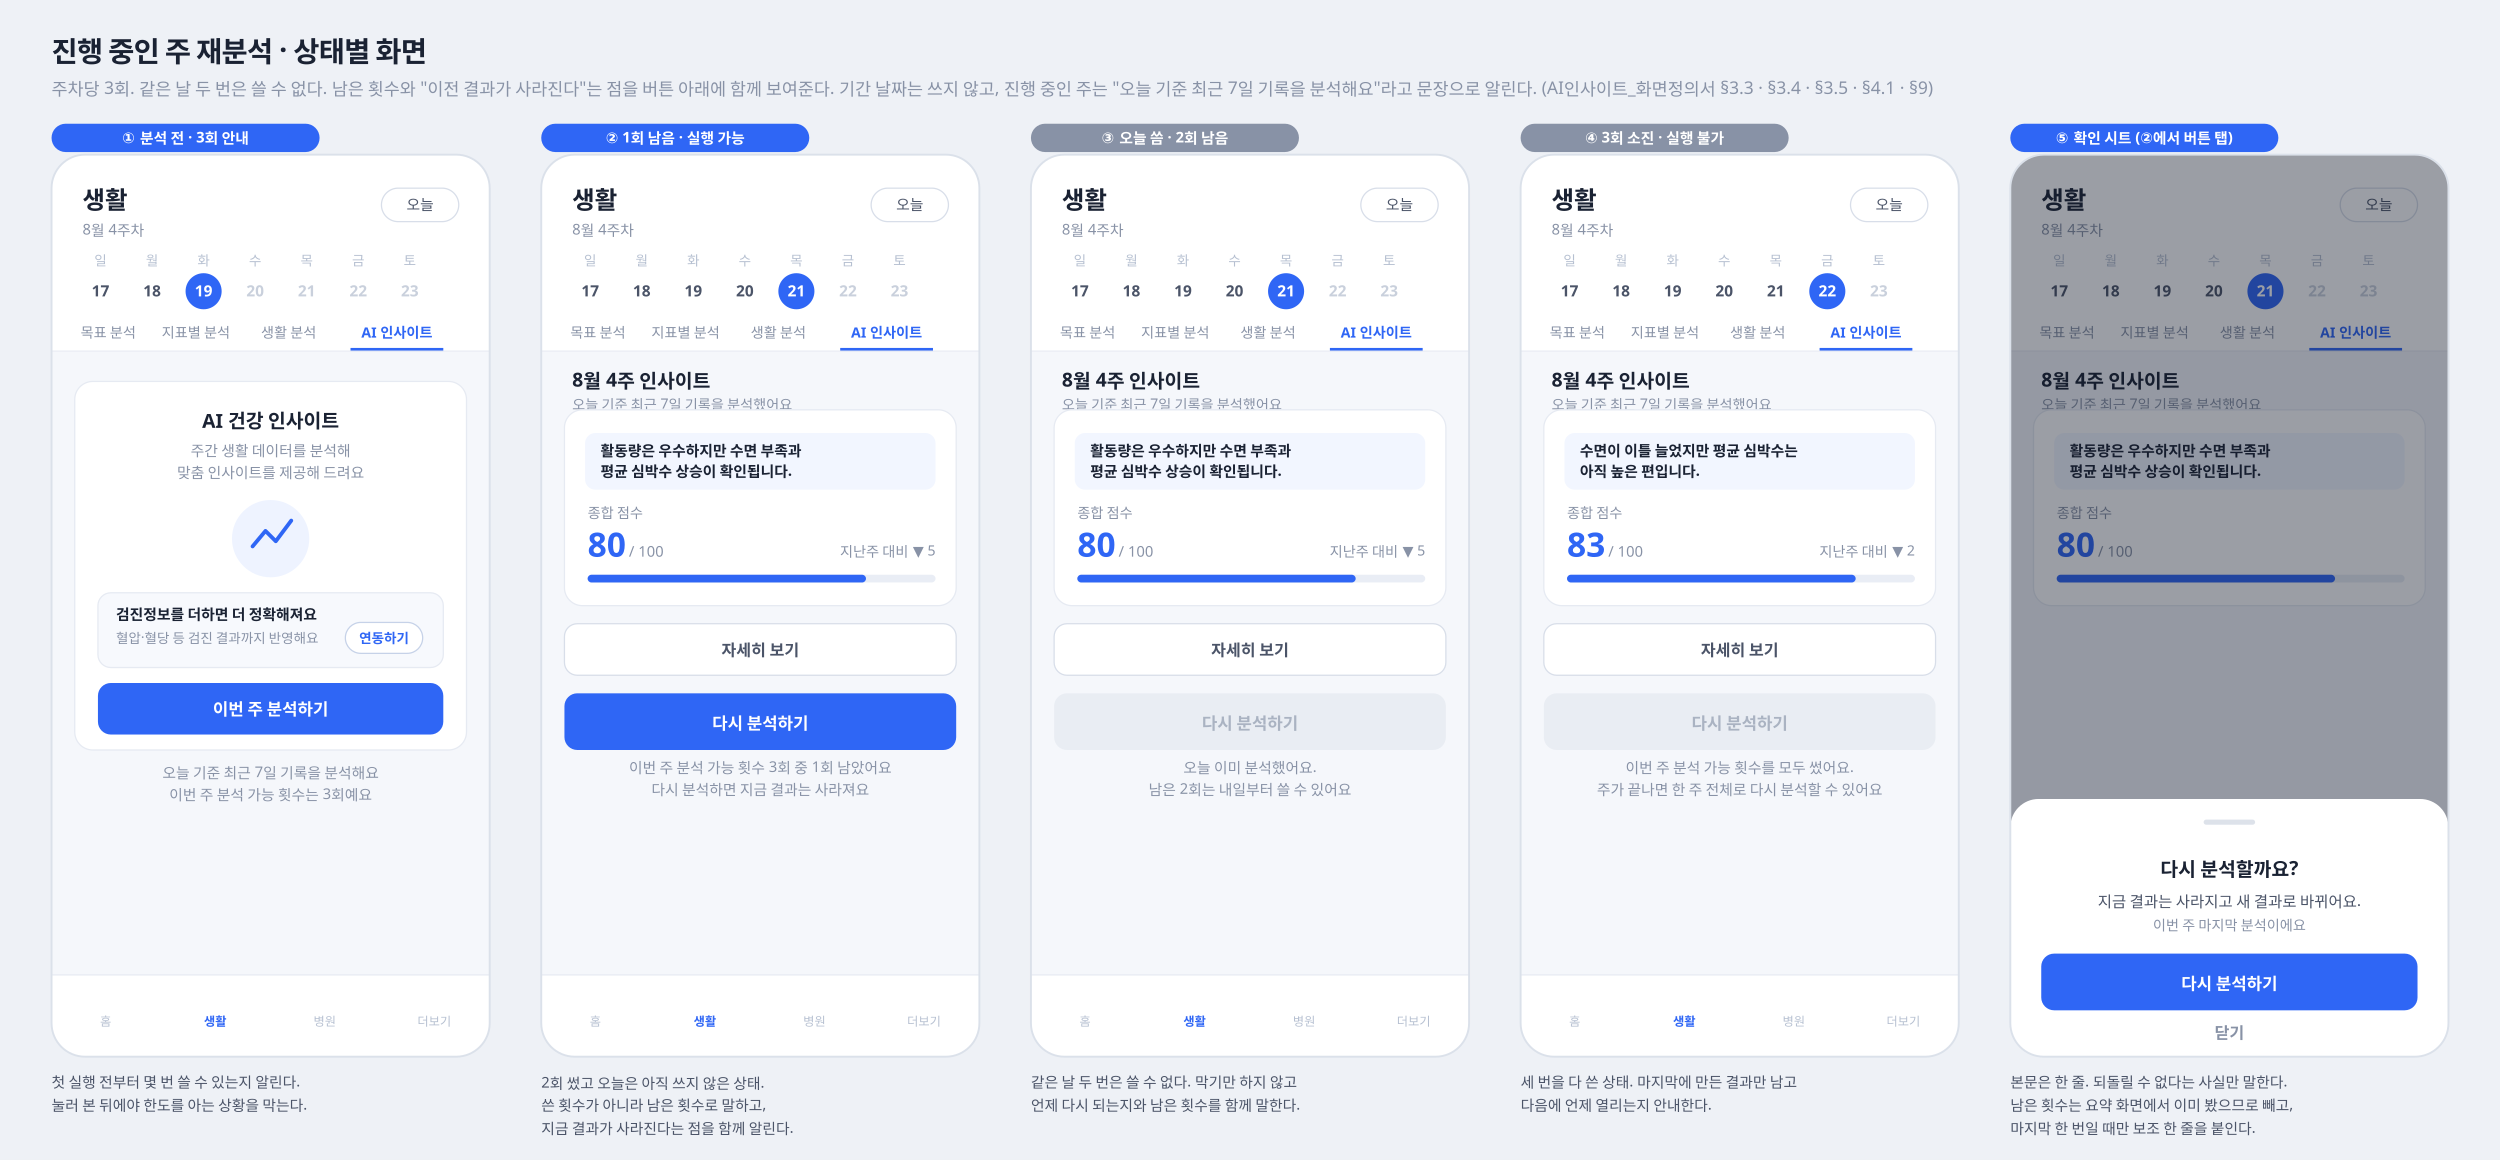
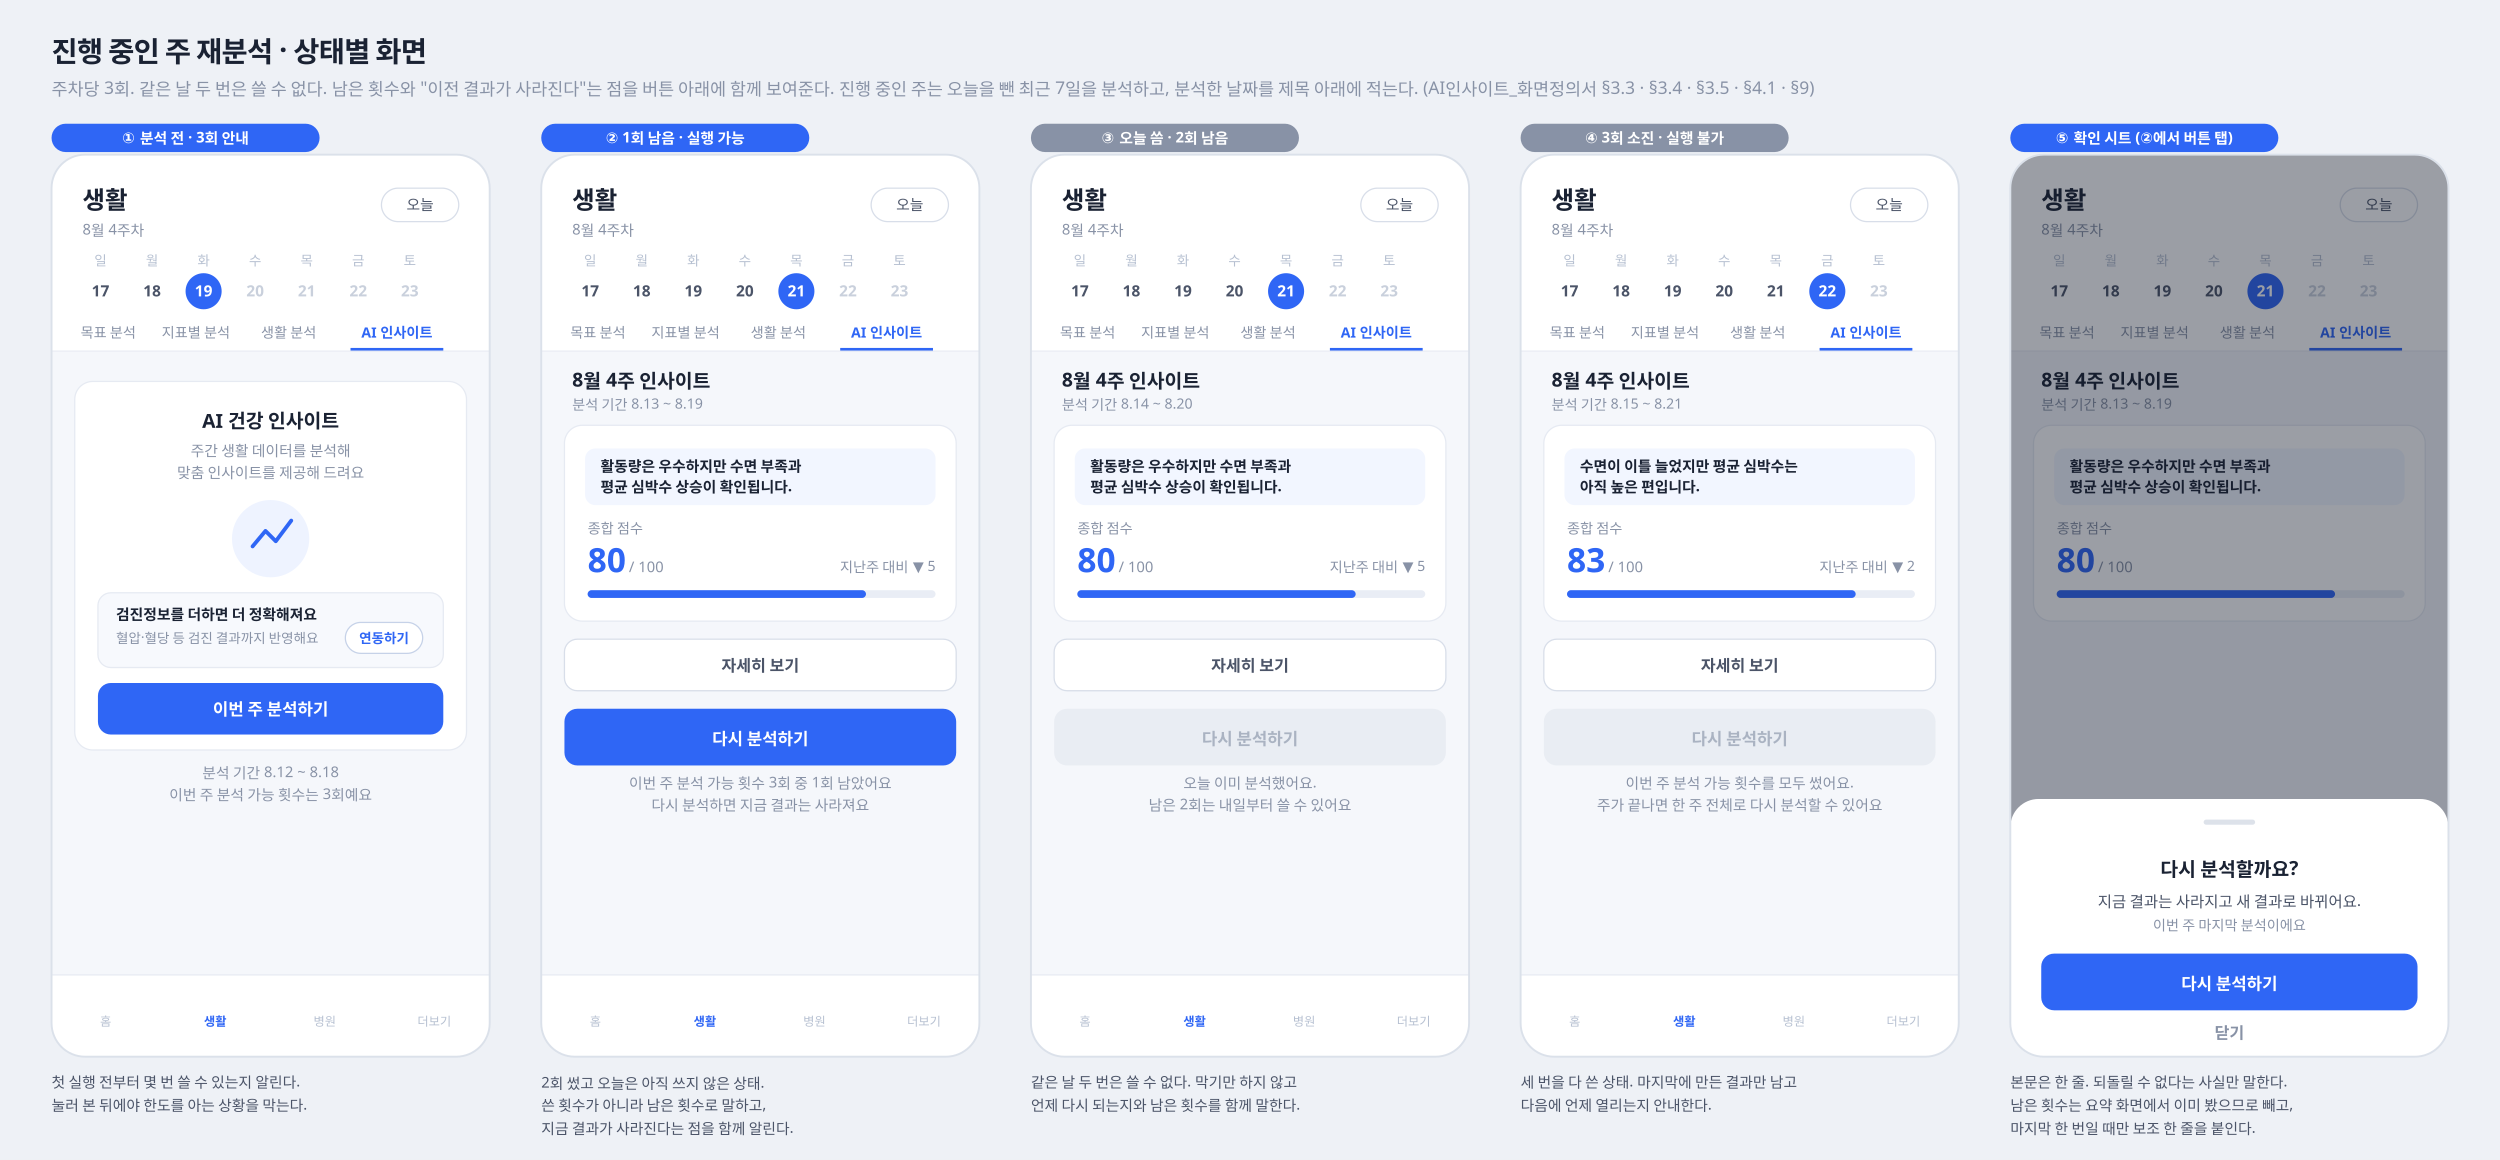
<svg xmlns="http://www.w3.org/2000/svg" viewBox="0 0 1940 900" width="1940" height="900" font-family="Noto Sans KR, Apple SD Gothic Neo, Malgun Gothic, sans-serif">
  <defs>
    <clipPath id="ph1">
      <rect x="40" y="120" width="340" height="700" rx="26" />
    </clipPath>
    <clipPath id="ph2">
      <rect x="420" y="120" width="340" height="700" rx="26" />
    </clipPath>
    <clipPath id="ph3">
      <rect x="800" y="120" width="340" height="700" rx="26" />
    </clipPath>
    <clipPath id="ph4">
      <rect x="1180" y="120" width="340" height="700" rx="26" />
    </clipPath>
    <clipPath id="ph5">
      <rect x="1560" y="120" width="340" height="700" rx="26" />
    </clipPath>
  </defs>
  <rect width="1940" height="900" fill="#eef1f6" />
  <text x="40" y="48" font-size="22" font-weight="800" fill="#1a2233" letter-spacing="-0.5">진행 중인 주 재분석 · 상태별 화면</text>
-   <text x="40" y="74" font-size="13.5" fill="#8892a6">주차당 3회. 같은 날 두 번은 쓸 수 없다. 남은 횟수와 "이전 결과가 사라진다"는 점을 버튼 아래에 함께 보여준다. 기간 날짜는 쓰지 않고, 진행 중인 주는 "오늘 기준 최근 7일 기록을 분석해요"라고 문장으로 알린다. (AI인사이트_화면정의서 §3.3 · §3.4 · §3.5 · §4.1 · §9)</text>
+   <text x="40" y="74" font-size="13.5" fill="#8892a6">주차당 3회. 같은 날 두 번은 쓸 수 없다. 남은 횟수와 "이전 결과가 사라진다"는 점을 버튼 아래에 함께 보여준다. 진행 중인 주는 오늘을 뺀 최근 7일을 분석하고, 분석한 날짜를 제목 아래에 적는다. (AI인사이트_화면정의서 §3.3 · §3.4 · §3.5 · §4.1 · §9)</text>
  <g clip-path="url(#ph1)">
    <rect x="40" y="120" width="340" height="700" fill="#ffffff" />
    <text x="64" y="162" font-size="19" font-weight="800" fill="#1a2233">생활</text>
    <text x="64" y="182" font-size="11.5" fill="#8892a6">8월 4주차</text>
    <rect x="296" y="146" width="60" height="26" rx="13" fill="#ffffff" stroke="#d8dee9" />
    <text x="326" y="163" font-size="11.5" fill="#4b5468" text-anchor="middle">오늘</text>
    <g font-size="10.5" fill="#b6c0d1" text-anchor="middle">
      <text x="78" y="206">일</text>
      <text x="118" y="206">월</text>
      <text x="158" y="206">화</text>
      <text x="198" y="206">수</text>
      <text x="238" y="206">목</text>
      <text x="278" y="206">금</text>
      <text x="318" y="206">토</text>
    </g>
    <circle cx="158" cy="226" r="14" fill="#2f66f5" />
    <g font-size="12" font-weight="600" text-anchor="middle">
      <text x="78" y="230" fill="#4b5468">17</text>
      <text x="118" y="230" fill="#4b5468">18</text>
      <text x="158" y="230" fill="#ffffff">19</text>
      <text x="198" y="230" fill="#c9d0dc">20</text>
      <text x="238" y="230" fill="#c9d0dc">21</text>
      <text x="278" y="230" fill="#c9d0dc">22</text>
      <text x="318" y="230" fill="#c9d0dc">23</text>
    </g>
    <g font-size="11" fill="#8892a6" text-anchor="middle">
      <text x="84" y="262">목표 분석</text>
      <text x="152" y="262">지표별 분석</text>
      <text x="224" y="262">생활 분석</text>
      <text x="308" y="262" fill="#2f66f5" font-weight="700">AI 인사이트</text>
    </g>
    <rect x="272" y="270" width="72" height="2.5" fill="#2f66f5" />
    <rect x="40" y="272" width="340" height="1" fill="#e6eaf2" />
    <rect x="40" y="273" width="340" height="547" fill="#f5f7fb" />
    <rect x="58" y="296" width="304" height="286" rx="14" fill="#ffffff" stroke="#e6eaf2" />
    <text x="210" y="332" font-size="15" font-weight="800" fill="#1a2233" text-anchor="middle">AI 건강 인사이트</text>
    <text x="210" y="354" font-size="11.5" fill="#8892a6" text-anchor="middle">주간 생활 데이터를 분석해</text>
    <text x="210" y="371" font-size="11.5" fill="#8892a6" text-anchor="middle">맞춤 인사이트를 제공해 드려요</text>
    <circle cx="210" cy="418" r="30" fill="#eef3ff" />
    <path d="M196 424 l10 -12 8 8 12 -16" stroke="#2f66f5" stroke-width="3" fill="none" stroke-linecap="round" stroke-linejoin="round" />
    <rect x="76" y="460" width="268" height="58" rx="10" fill="#f7f9fd" stroke="#e6eaf2" />
    <text x="90" y="481" font-size="11.5" font-weight="700" fill="#1a2233">검진정보를 더하면 더 정확해져요</text>
    <text x="90" y="499" font-size="10.5" fill="#8892a6">혈압·혈당 등 검진 결과까지 반영해요</text>
    <rect x="268" y="483" width="60" height="24" rx="12" fill="#ffffff" stroke="#c6d2e8" />
    <text x="298" y="499" font-size="10.5" font-weight="700" fill="#2f66f5" text-anchor="middle">연동하기</text>
    <rect x="76" y="530" width="268" height="40" rx="10" fill="#2f66f5" />
    <text x="210" y="555" font-size="13" font-weight="700" fill="#ffffff" text-anchor="middle">이번 주 분석하기</text>
-     <text x="210" y="604" font-size="11.5" fill="#8892a6" text-anchor="middle">오늘 기준 최근 7일 기록을 분석해요</text>
+     <text x="210" y="604" font-size="11.5" fill="#8892a6" text-anchor="middle">분석 기간 8.12 ~ 8.18</text>
    <text x="210" y="621" font-size="11.5" fill="#8892a6" text-anchor="middle">이번 주 분석 가능 횟수는 3회예요</text>
    <rect x="40" y="756" width="340" height="64" fill="#ffffff" />
    <rect x="40" y="756" width="340" height="1" fill="#e6eaf2" />
    <g font-size="9.5" fill="#b6c0d1" text-anchor="middle">
      <text x="82" y="796">홈</text>
      <text x="167" y="796" fill="#2f66f5" font-weight="700">생활</text>
      <text x="252" y="796">병원</text>
      <text x="337" y="796">더보기</text>
    </g>
  </g>
  <rect x="40" y="120" width="340" height="700" rx="26" fill="none" stroke="#dbe1ea" stroke-width="1.5" />
  <rect x="40" y="96" width="208" height="22" rx="11" fill="#2f66f5" />
  <text x="144" y="111" font-size="11.5" font-weight="700" fill="#ffffff" text-anchor="middle">① 분석 전 · 3회 안내</text>
  <text x="40" y="844" font-size="11.5" fill="#4b5468">첫 실행 전부터 몇 번 쓸 수 있는지 알린다.</text>
  <text x="40" y="862" font-size="11.5" fill="#4b5468">눌러 본 뒤에야 한도를 아는 상황을 막는다.</text>
  <g clip-path="url(#ph2)">
    <rect x="420" y="120" width="340" height="700" fill="#ffffff" />
    <text x="444" y="162" font-size="19" font-weight="800" fill="#1a2233">생활</text>
    <text x="444" y="182" font-size="11.5" fill="#8892a6">8월 4주차</text>
    <rect x="676" y="146" width="60" height="26" rx="13" fill="#ffffff" stroke="#d8dee9" />
    <text x="706" y="163" font-size="11.5" fill="#4b5468" text-anchor="middle">오늘</text>
    <g font-size="10.5" fill="#b6c0d1" text-anchor="middle">
      <text x="458" y="206">일</text>
      <text x="498" y="206">월</text>
      <text x="538" y="206">화</text>
      <text x="578" y="206">수</text>
      <text x="618" y="206">목</text>
      <text x="658" y="206">금</text>
      <text x="698" y="206">토</text>
    </g>
    <circle cx="618" cy="226" r="14" fill="#2f66f5" />
    <g font-size="12" font-weight="600" text-anchor="middle">
      <text x="458" y="230" fill="#4b5468">17</text>
      <text x="498" y="230" fill="#4b5468">18</text>
      <text x="538" y="230" fill="#4b5468">19</text>
      <text x="578" y="230" fill="#4b5468">20</text>
      <text x="618" y="230" fill="#ffffff">21</text>
      <text x="658" y="230" fill="#c9d0dc">22</text>
      <text x="698" y="230" fill="#c9d0dc">23</text>
    </g>
    <g font-size="11" fill="#8892a6" text-anchor="middle">
      <text x="464" y="262">목표 분석</text>
      <text x="532" y="262">지표별 분석</text>
      <text x="604" y="262">생활 분석</text>
      <text x="688" y="262" fill="#2f66f5" font-weight="700">AI 인사이트</text>
    </g>
    <rect x="652" y="270" width="72" height="2.5" fill="#2f66f5" />
    <rect x="420" y="272" width="340" height="1" fill="#e6eaf2" />
    <rect x="420" y="273" width="340" height="547" fill="#f5f7fb" />
    <text x="444" y="300" font-size="15" font-weight="800" fill="#1a2233">8월 4주 인사이트</text>
-     <text x="444" y="318" font-size="11" fill="#8892a6">오늘 기준 최근 7일 기록을 분석했어요</text>
-     <rect x="438" y="318" width="304" height="152" rx="14" fill="#ffffff" stroke="#e6eaf2" />
-     <rect x="454" y="336" width="272" height="44" rx="8" fill="#f2f6ff" />
-     <text x="466" y="354" font-size="11.5" font-weight="700" fill="#1a2233">활동량은 우수하지만 수면 부족과</text>
-     <text x="466" y="370" font-size="11.5" font-weight="700" fill="#1a2233">평균 심박수 상승이 확인됩니다.</text>
-     <text x="456" y="402" font-size="11" fill="#8892a6">종합 점수</text>
-     <text x="456" y="432" font-size="26" font-weight="800" fill="#2f66f5">80</text>
-     <text x="488" y="432" font-size="11.5" fill="#8892a6">/ 100</text>
-     <text x="726" y="432" font-size="11" fill="#8892a6" text-anchor="end">지난주 대비 ▼ 5</text>
-     <rect x="456" y="446" width="270" height="6" rx="3" fill="#e9edf5" />
-     <rect x="456" y="446" width="216" height="6" rx="3" fill="#2f66f5" />
-     <rect x="438" y="484" width="304" height="40" rx="10" fill="#ffffff" stroke="#d8dee9" />
-     <text x="590" y="509" font-size="12.5" font-weight="700" fill="#4b5468" text-anchor="middle">자세히 보기</text>
-     <rect x="438" y="538" width="304" height="44" rx="10" fill="#2f66f5" />
-     <text x="590" y="566" font-size="13" font-weight="700" fill="#ffffff" text-anchor="middle">다시 분석하기</text>
-     <text x="590" y="600" font-size="11.5" fill="#8892a6" text-anchor="middle">이번 주 분석 가능 횟수 3회 중 1회 남았어요</text>
-     <text x="590" y="617" font-size="11.5" fill="#8892a6" text-anchor="middle">다시 분석하면 지금 결과는 사라져요</text>
+     <text x="444" y="318" font-size="11" fill="#8892a6">분석 기간 8.13 ~ 8.19</text>
+     <g transform="translate(0,12)">
+       <rect x="438" y="318" width="304" height="152" rx="14" fill="#ffffff" stroke="#e6eaf2" />
+       <rect x="454" y="336" width="272" height="44" rx="8" fill="#f2f6ff" />
+       <text x="466" y="354" font-size="11.5" font-weight="700" fill="#1a2233">활동량은 우수하지만 수면 부족과</text>
+       <text x="466" y="370" font-size="11.5" font-weight="700" fill="#1a2233">평균 심박수 상승이 확인됩니다.</text>
+       <text x="456" y="402" font-size="11" fill="#8892a6">종합 점수</text>
+       <text x="456" y="432" font-size="26" font-weight="800" fill="#2f66f5">80</text>
+       <text x="488" y="432" font-size="11.5" fill="#8892a6">/ 100</text>
+       <text x="726" y="432" font-size="11" fill="#8892a6" text-anchor="end">지난주 대비 ▼ 5</text>
+       <rect x="456" y="446" width="270" height="6" rx="3" fill="#e9edf5" />
+       <rect x="456" y="446" width="216" height="6" rx="3" fill="#2f66f5" />
+       <rect x="438" y="484" width="304" height="40" rx="10" fill="#ffffff" stroke="#d8dee9" />
+       <text x="590" y="509" font-size="12.5" font-weight="700" fill="#4b5468" text-anchor="middle">자세히 보기</text>
+       <rect x="438" y="538" width="304" height="44" rx="10" fill="#2f66f5" />
+       <text x="590" y="566" font-size="13" font-weight="700" fill="#ffffff" text-anchor="middle">다시 분석하기</text>
+       <text x="590" y="600" font-size="11.5" fill="#8892a6" text-anchor="middle">이번 주 분석 가능 횟수 3회 중 1회 남았어요</text>
+       <text x="590" y="617" font-size="11.5" fill="#8892a6" text-anchor="middle">다시 분석하면 지금 결과는 사라져요</text>
+     </g>
    <rect x="420" y="756" width="340" height="64" fill="#ffffff" />
    <rect x="420" y="756" width="340" height="1" fill="#e6eaf2" />
    <g font-size="9.5" fill="#b6c0d1" text-anchor="middle">
      <text x="462" y="796">홈</text>
      <text x="547" y="796" fill="#2f66f5" font-weight="700">생활</text>
      <text x="632" y="796">병원</text>
      <text x="717" y="796">더보기</text>
    </g>
  </g>
  <rect x="420" y="120" width="340" height="700" rx="26" fill="none" stroke="#dbe1ea" stroke-width="1.5" />
  <rect x="420" y="96" width="208" height="22" rx="11" fill="#2f66f5" />
  <text x="524" y="111" font-size="11.5" font-weight="700" fill="#ffffff" text-anchor="middle">② 1회 남음 · 실행 가능</text>
  <text x="420" y="844" font-size="11.5" fill="#4b5468">2회 썼고 오늘은 아직 쓰지 않은 상태.</text>
  <text x="420" y="862" font-size="11.5" fill="#4b5468">쓴 횟수가 아니라 남은 횟수로 말하고,</text>
  <text x="420" y="880" font-size="11.5" fill="#4b5468">지금 결과가 사라진다는 점을 함께 알린다.</text>
  <g clip-path="url(#ph3)">
    <rect x="800" y="120" width="340" height="700" fill="#ffffff" />
    <text x="824" y="162" font-size="19" font-weight="800" fill="#1a2233">생활</text>
    <text x="824" y="182" font-size="11.5" fill="#8892a6">8월 4주차</text>
    <rect x="1056" y="146" width="60" height="26" rx="13" fill="#ffffff" stroke="#d8dee9" />
    <text x="1086" y="163" font-size="11.5" fill="#4b5468" text-anchor="middle">오늘</text>
    <g font-size="10.5" fill="#b6c0d1" text-anchor="middle">
      <text x="838" y="206">일</text>
      <text x="878" y="206">월</text>
      <text x="918" y="206">화</text>
      <text x="958" y="206">수</text>
      <text x="998" y="206">목</text>
      <text x="1038" y="206">금</text>
      <text x="1078" y="206">토</text>
    </g>
    <circle cx="998" cy="226" r="14" fill="#2f66f5" />
    <g font-size="12" font-weight="600" text-anchor="middle">
      <text x="838" y="230" fill="#4b5468">17</text>
      <text x="878" y="230" fill="#4b5468">18</text>
      <text x="918" y="230" fill="#4b5468">19</text>
      <text x="958" y="230" fill="#4b5468">20</text>
      <text x="998" y="230" fill="#ffffff">21</text>
      <text x="1038" y="230" fill="#c9d0dc">22</text>
      <text x="1078" y="230" fill="#c9d0dc">23</text>
    </g>
    <g font-size="11" fill="#8892a6" text-anchor="middle">
      <text x="844" y="262">목표 분석</text>
      <text x="912" y="262">지표별 분석</text>
      <text x="984" y="262">생활 분석</text>
      <text x="1068" y="262" fill="#2f66f5" font-weight="700">AI 인사이트</text>
    </g>
    <rect x="1032" y="270" width="72" height="2.5" fill="#2f66f5" />
    <rect x="800" y="272" width="340" height="1" fill="#e6eaf2" />
    <rect x="800" y="273" width="340" height="547" fill="#f5f7fb" />
    <text x="824" y="300" font-size="15" font-weight="800" fill="#1a2233">8월 4주 인사이트</text>
-     <text x="824" y="318" font-size="11" fill="#8892a6">오늘 기준 최근 7일 기록을 분석했어요</text>
-     <rect x="818" y="318" width="304" height="152" rx="14" fill="#ffffff" stroke="#e6eaf2" />
-     <rect x="834" y="336" width="272" height="44" rx="8" fill="#f2f6ff" />
-     <text x="846" y="354" font-size="11.5" font-weight="700" fill="#1a2233">활동량은 우수하지만 수면 부족과</text>
-     <text x="846" y="370" font-size="11.5" font-weight="700" fill="#1a2233">평균 심박수 상승이 확인됩니다.</text>
-     <text x="836" y="402" font-size="11" fill="#8892a6">종합 점수</text>
-     <text x="836" y="432" font-size="26" font-weight="800" fill="#2f66f5">80</text>
-     <text x="868" y="432" font-size="11.5" fill="#8892a6">/ 100</text>
-     <text x="1106" y="432" font-size="11" fill="#8892a6" text-anchor="end">지난주 대비 ▼ 5</text>
-     <rect x="836" y="446" width="270" height="6" rx="3" fill="#e9edf5" />
-     <rect x="836" y="446" width="216" height="6" rx="3" fill="#2f66f5" />
-     <rect x="818" y="484" width="304" height="40" rx="10" fill="#ffffff" stroke="#d8dee9" />
-     <text x="970" y="509" font-size="12.5" font-weight="700" fill="#4b5468" text-anchor="middle">자세히 보기</text>
-     <rect x="818" y="538" width="304" height="44" rx="10" fill="#e9edf3" />
-     <text x="970" y="566" font-size="13" font-weight="700" fill="#aab3c2" text-anchor="middle">다시 분석하기</text>
-     <text x="970" y="600" font-size="11.5" fill="#8892a6" text-anchor="middle">오늘 이미 분석했어요.</text>
-     <text x="970" y="617" font-size="11.5" fill="#8892a6" text-anchor="middle">남은 2회는 내일부터 쓸 수 있어요</text>
+     <text x="824" y="318" font-size="11" fill="#8892a6">분석 기간 8.14 ~ 8.20</text>
+     <g transform="translate(0,12)">
+       <rect x="818" y="318" width="304" height="152" rx="14" fill="#ffffff" stroke="#e6eaf2" />
+       <rect x="834" y="336" width="272" height="44" rx="8" fill="#f2f6ff" />
+       <text x="846" y="354" font-size="11.5" font-weight="700" fill="#1a2233">활동량은 우수하지만 수면 부족과</text>
+       <text x="846" y="370" font-size="11.5" font-weight="700" fill="#1a2233">평균 심박수 상승이 확인됩니다.</text>
+       <text x="836" y="402" font-size="11" fill="#8892a6">종합 점수</text>
+       <text x="836" y="432" font-size="26" font-weight="800" fill="#2f66f5">80</text>
+       <text x="868" y="432" font-size="11.5" fill="#8892a6">/ 100</text>
+       <text x="1106" y="432" font-size="11" fill="#8892a6" text-anchor="end">지난주 대비 ▼ 5</text>
+       <rect x="836" y="446" width="270" height="6" rx="3" fill="#e9edf5" />
+       <rect x="836" y="446" width="216" height="6" rx="3" fill="#2f66f5" />
+       <rect x="818" y="484" width="304" height="40" rx="10" fill="#ffffff" stroke="#d8dee9" />
+       <text x="970" y="509" font-size="12.5" font-weight="700" fill="#4b5468" text-anchor="middle">자세히 보기</text>
+       <rect x="818" y="538" width="304" height="44" rx="10" fill="#e9edf3" />
+       <text x="970" y="566" font-size="13" font-weight="700" fill="#aab3c2" text-anchor="middle">다시 분석하기</text>
+       <text x="970" y="600" font-size="11.5" fill="#8892a6" text-anchor="middle">오늘 이미 분석했어요.</text>
+       <text x="970" y="617" font-size="11.5" fill="#8892a6" text-anchor="middle">남은 2회는 내일부터 쓸 수 있어요</text>
+     </g>
    <rect x="800" y="756" width="340" height="64" fill="#ffffff" />
    <rect x="800" y="756" width="340" height="1" fill="#e6eaf2" />
    <g font-size="9.5" fill="#b6c0d1" text-anchor="middle">
      <text x="842" y="796">홈</text>
      <text x="927" y="796" fill="#2f66f5" font-weight="700">생활</text>
      <text x="1012" y="796">병원</text>
      <text x="1097" y="796">더보기</text>
    </g>
  </g>
  <rect x="800" y="120" width="340" height="700" rx="26" fill="none" stroke="#dbe1ea" stroke-width="1.5" />
  <rect x="800" y="96" width="208" height="22" rx="11" fill="#8892a6" />
  <text x="904" y="111" font-size="11.5" font-weight="700" fill="#ffffff" text-anchor="middle">③ 오늘 씀 · 2회 남음</text>
  <text x="800" y="844" font-size="11.5" fill="#4b5468">같은 날 두 번은 쓸 수 없다. 막기만 하지 않고</text>
  <text x="800" y="862" font-size="11.5" fill="#4b5468">언제 다시 되는지와 남은 횟수를 함께 말한다.</text>
  <g clip-path="url(#ph4)">
    <rect x="1180" y="120" width="340" height="700" fill="#ffffff" />
    <text x="1204" y="162" font-size="19" font-weight="800" fill="#1a2233">생활</text>
    <text x="1204" y="182" font-size="11.5" fill="#8892a6">8월 4주차</text>
    <rect x="1436" y="146" width="60" height="26" rx="13" fill="#ffffff" stroke="#d8dee9" />
    <text x="1466" y="163" font-size="11.5" fill="#4b5468" text-anchor="middle">오늘</text>
    <g font-size="10.5" fill="#b6c0d1" text-anchor="middle">
      <text x="1218" y="206">일</text>
      <text x="1258" y="206">월</text>
      <text x="1298" y="206">화</text>
      <text x="1338" y="206">수</text>
      <text x="1378" y="206">목</text>
      <text x="1418" y="206">금</text>
      <text x="1458" y="206">토</text>
    </g>
    <circle cx="1418" cy="226" r="14" fill="#2f66f5" />
    <g font-size="12" font-weight="600" text-anchor="middle">
      <text x="1218" y="230" fill="#4b5468">17</text>
      <text x="1258" y="230" fill="#4b5468">18</text>
      <text x="1298" y="230" fill="#4b5468">19</text>
      <text x="1338" y="230" fill="#4b5468">20</text>
      <text x="1378" y="230" fill="#4b5468">21</text>
      <text x="1418" y="230" fill="#ffffff">22</text>
      <text x="1458" y="230" fill="#c9d0dc">23</text>
    </g>
    <g font-size="11" fill="#8892a6" text-anchor="middle">
      <text x="1224" y="262">목표 분석</text>
      <text x="1292" y="262">지표별 분석</text>
      <text x="1364" y="262">생활 분석</text>
      <text x="1448" y="262" fill="#2f66f5" font-weight="700">AI 인사이트</text>
    </g>
    <rect x="1412" y="270" width="72" height="2.5" fill="#2f66f5" />
    <rect x="1180" y="272" width="340" height="1" fill="#e6eaf2" />
    <rect x="1180" y="273" width="340" height="547" fill="#f5f7fb" />
    <text x="1204" y="300" font-size="15" font-weight="800" fill="#1a2233">8월 4주 인사이트</text>
-     <text x="1204" y="318" font-size="11" fill="#8892a6">오늘 기준 최근 7일 기록을 분석했어요</text>
-     <rect x="1198" y="318" width="304" height="152" rx="14" fill="#ffffff" stroke="#e6eaf2" />
-     <rect x="1214" y="336" width="272" height="44" rx="8" fill="#f2f6ff" />
-     <text x="1226" y="354" font-size="11.5" font-weight="700" fill="#1a2233">수면이 이틀 늘었지만 평균 심박수는</text>
-     <text x="1226" y="370" font-size="11.5" font-weight="700" fill="#1a2233">아직 높은 편입니다.</text>
-     <text x="1216" y="402" font-size="11" fill="#8892a6">종합 점수</text>
-     <text x="1216" y="432" font-size="26" font-weight="800" fill="#2f66f5">83</text>
-     <text x="1248" y="432" font-size="11.5" fill="#8892a6">/ 100</text>
-     <text x="1486" y="432" font-size="11" fill="#8892a6" text-anchor="end">지난주 대비 ▼ 2</text>
-     <rect x="1216" y="446" width="270" height="6" rx="3" fill="#e9edf5" />
-     <rect x="1216" y="446" width="224" height="6" rx="3" fill="#2f66f5" />
-     <rect x="1198" y="484" width="304" height="40" rx="10" fill="#ffffff" stroke="#d8dee9" />
-     <text x="1350" y="509" font-size="12.5" font-weight="700" fill="#4b5468" text-anchor="middle">자세히 보기</text>
-     <rect x="1198" y="538" width="304" height="44" rx="10" fill="#e9edf3" />
-     <text x="1350" y="566" font-size="13" font-weight="700" fill="#aab3c2" text-anchor="middle">다시 분석하기</text>
-     <text x="1350" y="600" font-size="11.5" fill="#8892a6" text-anchor="middle">이번 주 분석 가능 횟수를 모두 썼어요.</text>
-     <text x="1350" y="617" font-size="11.5" fill="#8892a6" text-anchor="middle">주가 끝나면 한 주 전체로 다시 분석할 수 있어요</text>
+     <text x="1204" y="318" font-size="11" fill="#8892a6">분석 기간 8.15 ~ 8.21</text>
+     <g transform="translate(0,12)">
+       <rect x="1198" y="318" width="304" height="152" rx="14" fill="#ffffff" stroke="#e6eaf2" />
+       <rect x="1214" y="336" width="272" height="44" rx="8" fill="#f2f6ff" />
+       <text x="1226" y="354" font-size="11.5" font-weight="700" fill="#1a2233">수면이 이틀 늘었지만 평균 심박수는</text>
+       <text x="1226" y="370" font-size="11.5" font-weight="700" fill="#1a2233">아직 높은 편입니다.</text>
+       <text x="1216" y="402" font-size="11" fill="#8892a6">종합 점수</text>
+       <text x="1216" y="432" font-size="26" font-weight="800" fill="#2f66f5">83</text>
+       <text x="1248" y="432" font-size="11.5" fill="#8892a6">/ 100</text>
+       <text x="1486" y="432" font-size="11" fill="#8892a6" text-anchor="end">지난주 대비 ▼ 2</text>
+       <rect x="1216" y="446" width="270" height="6" rx="3" fill="#e9edf5" />
+       <rect x="1216" y="446" width="224" height="6" rx="3" fill="#2f66f5" />
+       <rect x="1198" y="484" width="304" height="40" rx="10" fill="#ffffff" stroke="#d8dee9" />
+       <text x="1350" y="509" font-size="12.5" font-weight="700" fill="#4b5468" text-anchor="middle">자세히 보기</text>
+       <rect x="1198" y="538" width="304" height="44" rx="10" fill="#e9edf3" />
+       <text x="1350" y="566" font-size="13" font-weight="700" fill="#aab3c2" text-anchor="middle">다시 분석하기</text>
+       <text x="1350" y="600" font-size="11.5" fill="#8892a6" text-anchor="middle">이번 주 분석 가능 횟수를 모두 썼어요.</text>
+       <text x="1350" y="617" font-size="11.5" fill="#8892a6" text-anchor="middle">주가 끝나면 한 주 전체로 다시 분석할 수 있어요</text>
+     </g>
    <rect x="1180" y="756" width="340" height="64" fill="#ffffff" />
    <rect x="1180" y="756" width="340" height="1" fill="#e6eaf2" />
    <g font-size="9.5" fill="#b6c0d1" text-anchor="middle">
      <text x="1222" y="796">홈</text>
      <text x="1307" y="796" fill="#2f66f5" font-weight="700">생활</text>
      <text x="1392" y="796">병원</text>
      <text x="1477" y="796">더보기</text>
    </g>
  </g>
  <rect x="1180" y="120" width="340" height="700" rx="26" fill="none" stroke="#dbe1ea" stroke-width="1.5" />
  <rect x="1180" y="96" width="208" height="22" rx="11" fill="#8892a6" />
  <text x="1284" y="111" font-size="11.5" font-weight="700" fill="#ffffff" text-anchor="middle">④ 3회 소진 · 실행 불가</text>
  <text x="1180" y="844" font-size="11.5" fill="#4b5468">세 번을 다 쓴 상태. 마지막에 만든 결과만 남고</text>
  <text x="1180" y="862" font-size="11.5" fill="#4b5468">다음에 언제 열리는지 안내한다.</text>
  <g clip-path="url(#ph5)">
    <rect x="1560" y="120" width="340" height="700" fill="#ffffff" />
    <text x="1584" y="162" font-size="19" font-weight="800" fill="#1a2233">생활</text>
    <text x="1584" y="182" font-size="11.5" fill="#8892a6">8월 4주차</text>
    <rect x="1816" y="146" width="60" height="26" rx="13" fill="#ffffff" stroke="#d8dee9" />
    <text x="1846" y="163" font-size="11.5" fill="#4b5468" text-anchor="middle">오늘</text>
    <g font-size="10.5" fill="#b6c0d1" text-anchor="middle">
      <text x="1598" y="206">일</text>
      <text x="1638" y="206">월</text>
      <text x="1678" y="206">화</text>
      <text x="1718" y="206">수</text>
      <text x="1758" y="206">목</text>
      <text x="1798" y="206">금</text>
      <text x="1838" y="206">토</text>
    </g>
    <circle cx="1758" cy="226" r="14" fill="#2f66f5" />
    <g font-size="12" font-weight="600" text-anchor="middle">
      <text x="1598" y="230" fill="#4b5468">17</text>
      <text x="1638" y="230" fill="#4b5468">18</text>
      <text x="1678" y="230" fill="#4b5468">19</text>
      <text x="1718" y="230" fill="#4b5468">20</text>
      <text x="1758" y="230" fill="#ffffff">21</text>
      <text x="1798" y="230" fill="#c9d0dc">22</text>
      <text x="1838" y="230" fill="#c9d0dc">23</text>
    </g>
    <g font-size="11" fill="#8892a6" text-anchor="middle">
      <text x="1604" y="262">목표 분석</text>
      <text x="1672" y="262">지표별 분석</text>
      <text x="1744" y="262">생활 분석</text>
      <text x="1828" y="262" fill="#2f66f5" font-weight="700">AI 인사이트</text>
    </g>
    <rect x="1792" y="270" width="72" height="2.5" fill="#2f66f5" />
    <rect x="1560" y="272" width="340" height="1" fill="#e6eaf2" />
    <rect x="1560" y="273" width="340" height="547" fill="#f5f7fb" />
    <text x="1584" y="300" font-size="15" font-weight="800" fill="#1a2233">8월 4주 인사이트</text>
-     <text x="1584" y="318" font-size="11" fill="#8892a6">오늘 기준 최근 7일 기록을 분석했어요</text>
-     <rect x="1578" y="318" width="304" height="152" rx="14" fill="#ffffff" stroke="#e6eaf2" />
-     <rect x="1594" y="336" width="272" height="44" rx="8" fill="#f2f6ff" />
-     <text x="1606" y="354" font-size="11.5" font-weight="700" fill="#1a2233">활동량은 우수하지만 수면 부족과</text>
-     <text x="1606" y="370" font-size="11.5" font-weight="700" fill="#1a2233">평균 심박수 상승이 확인됩니다.</text>
-     <text x="1596" y="402" font-size="11" fill="#8892a6">종합 점수</text>
-     <text x="1596" y="432" font-size="26" font-weight="800" fill="#2f66f5">80</text>
-     <text x="1628" y="432" font-size="11.5" fill="#8892a6">/ 100</text>
-     <rect x="1596" y="446" width="270" height="6" rx="3" fill="#e9edf5" />
-     <rect x="1596" y="446" width="216" height="6" rx="3" fill="#2f66f5" />
+     <text x="1584" y="318" font-size="11" fill="#8892a6">분석 기간 8.13 ~ 8.19</text>
+     <g transform="translate(0,12)">
+       <rect x="1578" y="318" width="304" height="152" rx="14" fill="#ffffff" stroke="#e6eaf2" />
+       <rect x="1594" y="336" width="272" height="44" rx="8" fill="#f2f6ff" />
+       <text x="1606" y="354" font-size="11.5" font-weight="700" fill="#1a2233">활동량은 우수하지만 수면 부족과</text>
+       <text x="1606" y="370" font-size="11.5" font-weight="700" fill="#1a2233">평균 심박수 상승이 확인됩니다.</text>
+       <text x="1596" y="402" font-size="11" fill="#8892a6">종합 점수</text>
+       <text x="1596" y="432" font-size="26" font-weight="800" fill="#2f66f5">80</text>
+       <text x="1628" y="432" font-size="11.5" fill="#8892a6">/ 100</text>
+       <rect x="1596" y="446" width="270" height="6" rx="3" fill="#e9edf5" />
+       <rect x="1596" y="446" width="216" height="6" rx="3" fill="#2f66f5" />
+     </g>
    <rect x="1560" y="120" width="340" height="700" fill="#101828" opacity="0.42" />
    <rect x="1560" y="620" width="340" height="200" rx="22" fill="#ffffff" />
    <rect x="1710" y="636" width="40" height="4" rx="2" fill="#dde2ea" />
    <text x="1730" y="680" font-size="15" font-weight="800" fill="#1a2233" text-anchor="middle">다시 분석할까요?</text>
    <text x="1730" y="704" font-size="12" fill="#4b5468" text-anchor="middle">지금 결과는 사라지고 새 결과로 바뀌어요.</text>
    <text x="1730" y="722" font-size="11" fill="#8892a6" text-anchor="middle">이번 주 마지막 분석이에요</text>
    <rect x="1584" y="740" width="292" height="44" rx="10" fill="#2f66f5" />
    <text x="1730" y="768" font-size="13" font-weight="700" fill="#ffffff" text-anchor="middle">다시 분석하기</text>
    <text x="1730" y="806" font-size="12.5" font-weight="700" fill="#8892a6" text-anchor="middle">닫기</text>
  </g>
  <rect x="1560" y="120" width="340" height="700" rx="26" fill="none" stroke="#dbe1ea" stroke-width="1.5" />
  <rect x="1560" y="96" width="208" height="22" rx="11" fill="#2f66f5" />
  <text x="1664" y="111" font-size="11.5" font-weight="700" fill="#ffffff" text-anchor="middle">⑤ 확인 시트 (②에서 버튼 탭)</text>
  <text x="1560" y="844" font-size="11.5" fill="#4b5468">본문은 한 줄. 되돌릴 수 없다는 사실만 말한다.</text>
  <text x="1560" y="862" font-size="11.5" fill="#4b5468">남은 횟수는 요약 화면에서 이미 봤으므로 빼고,</text>
  <text x="1560" y="880" font-size="11.5" fill="#4b5468">마지막 한 번일 때만 보조 한 줄을 붙인다.</text>
</svg>
